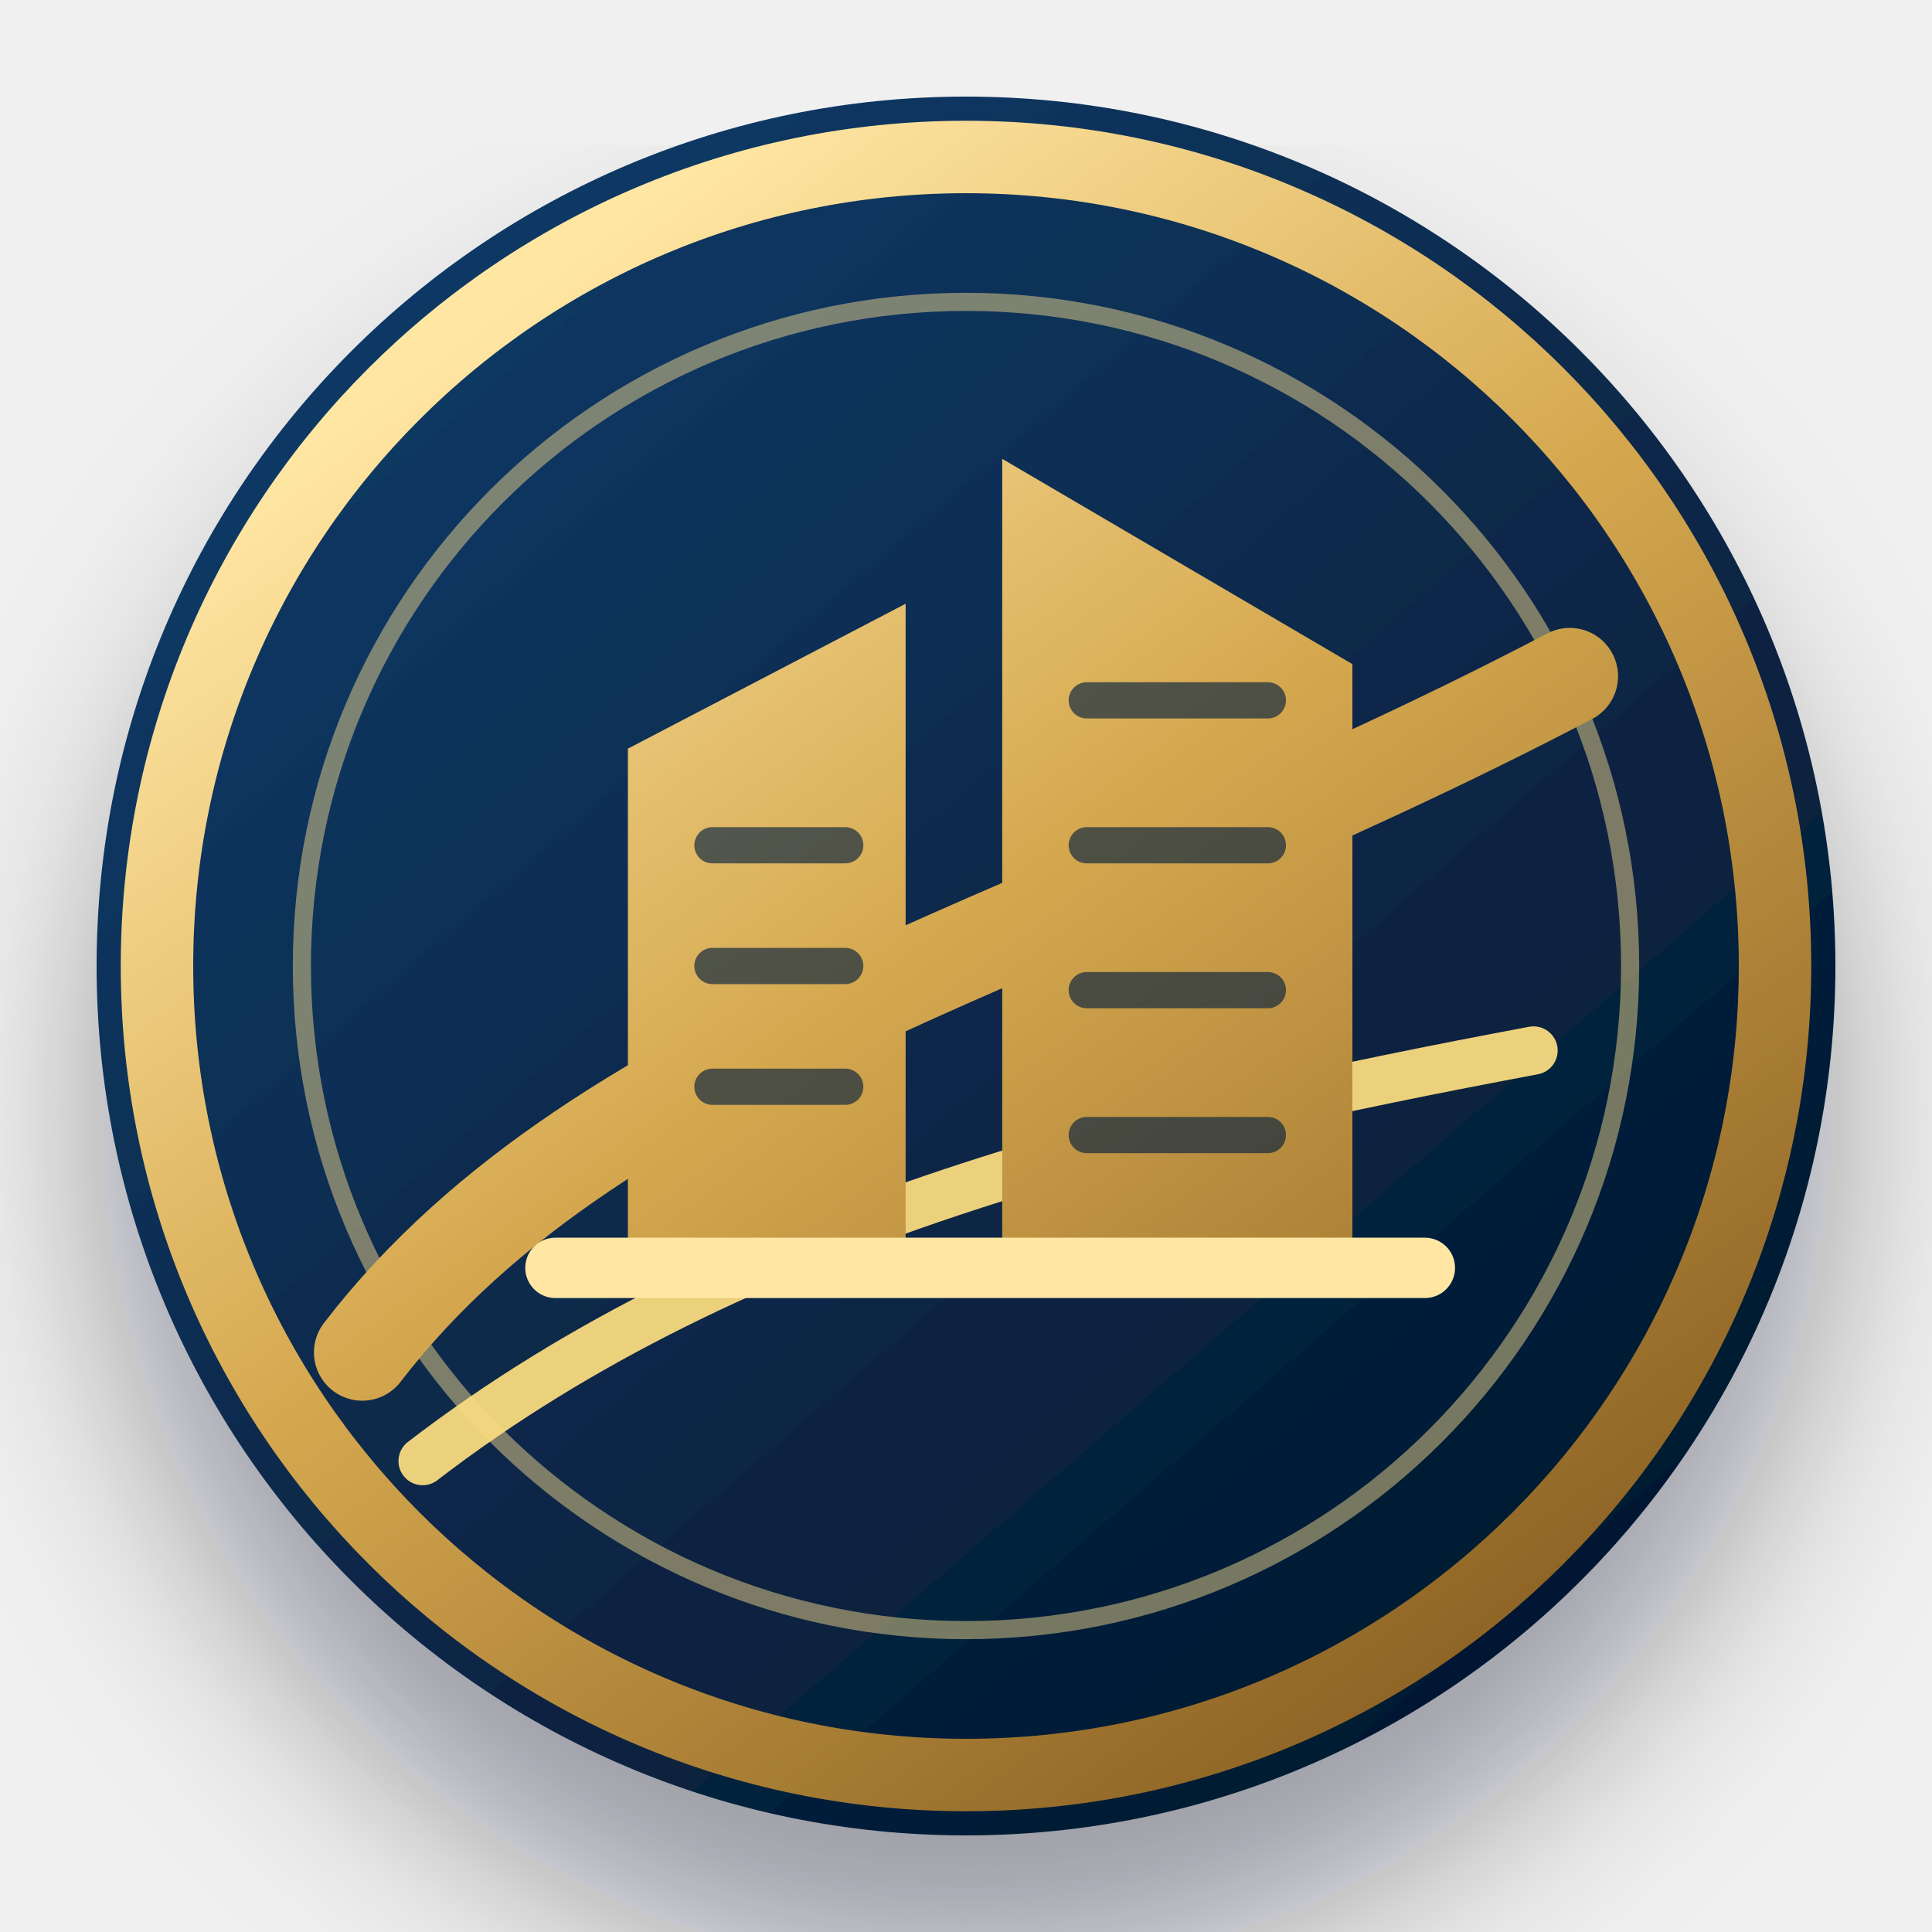
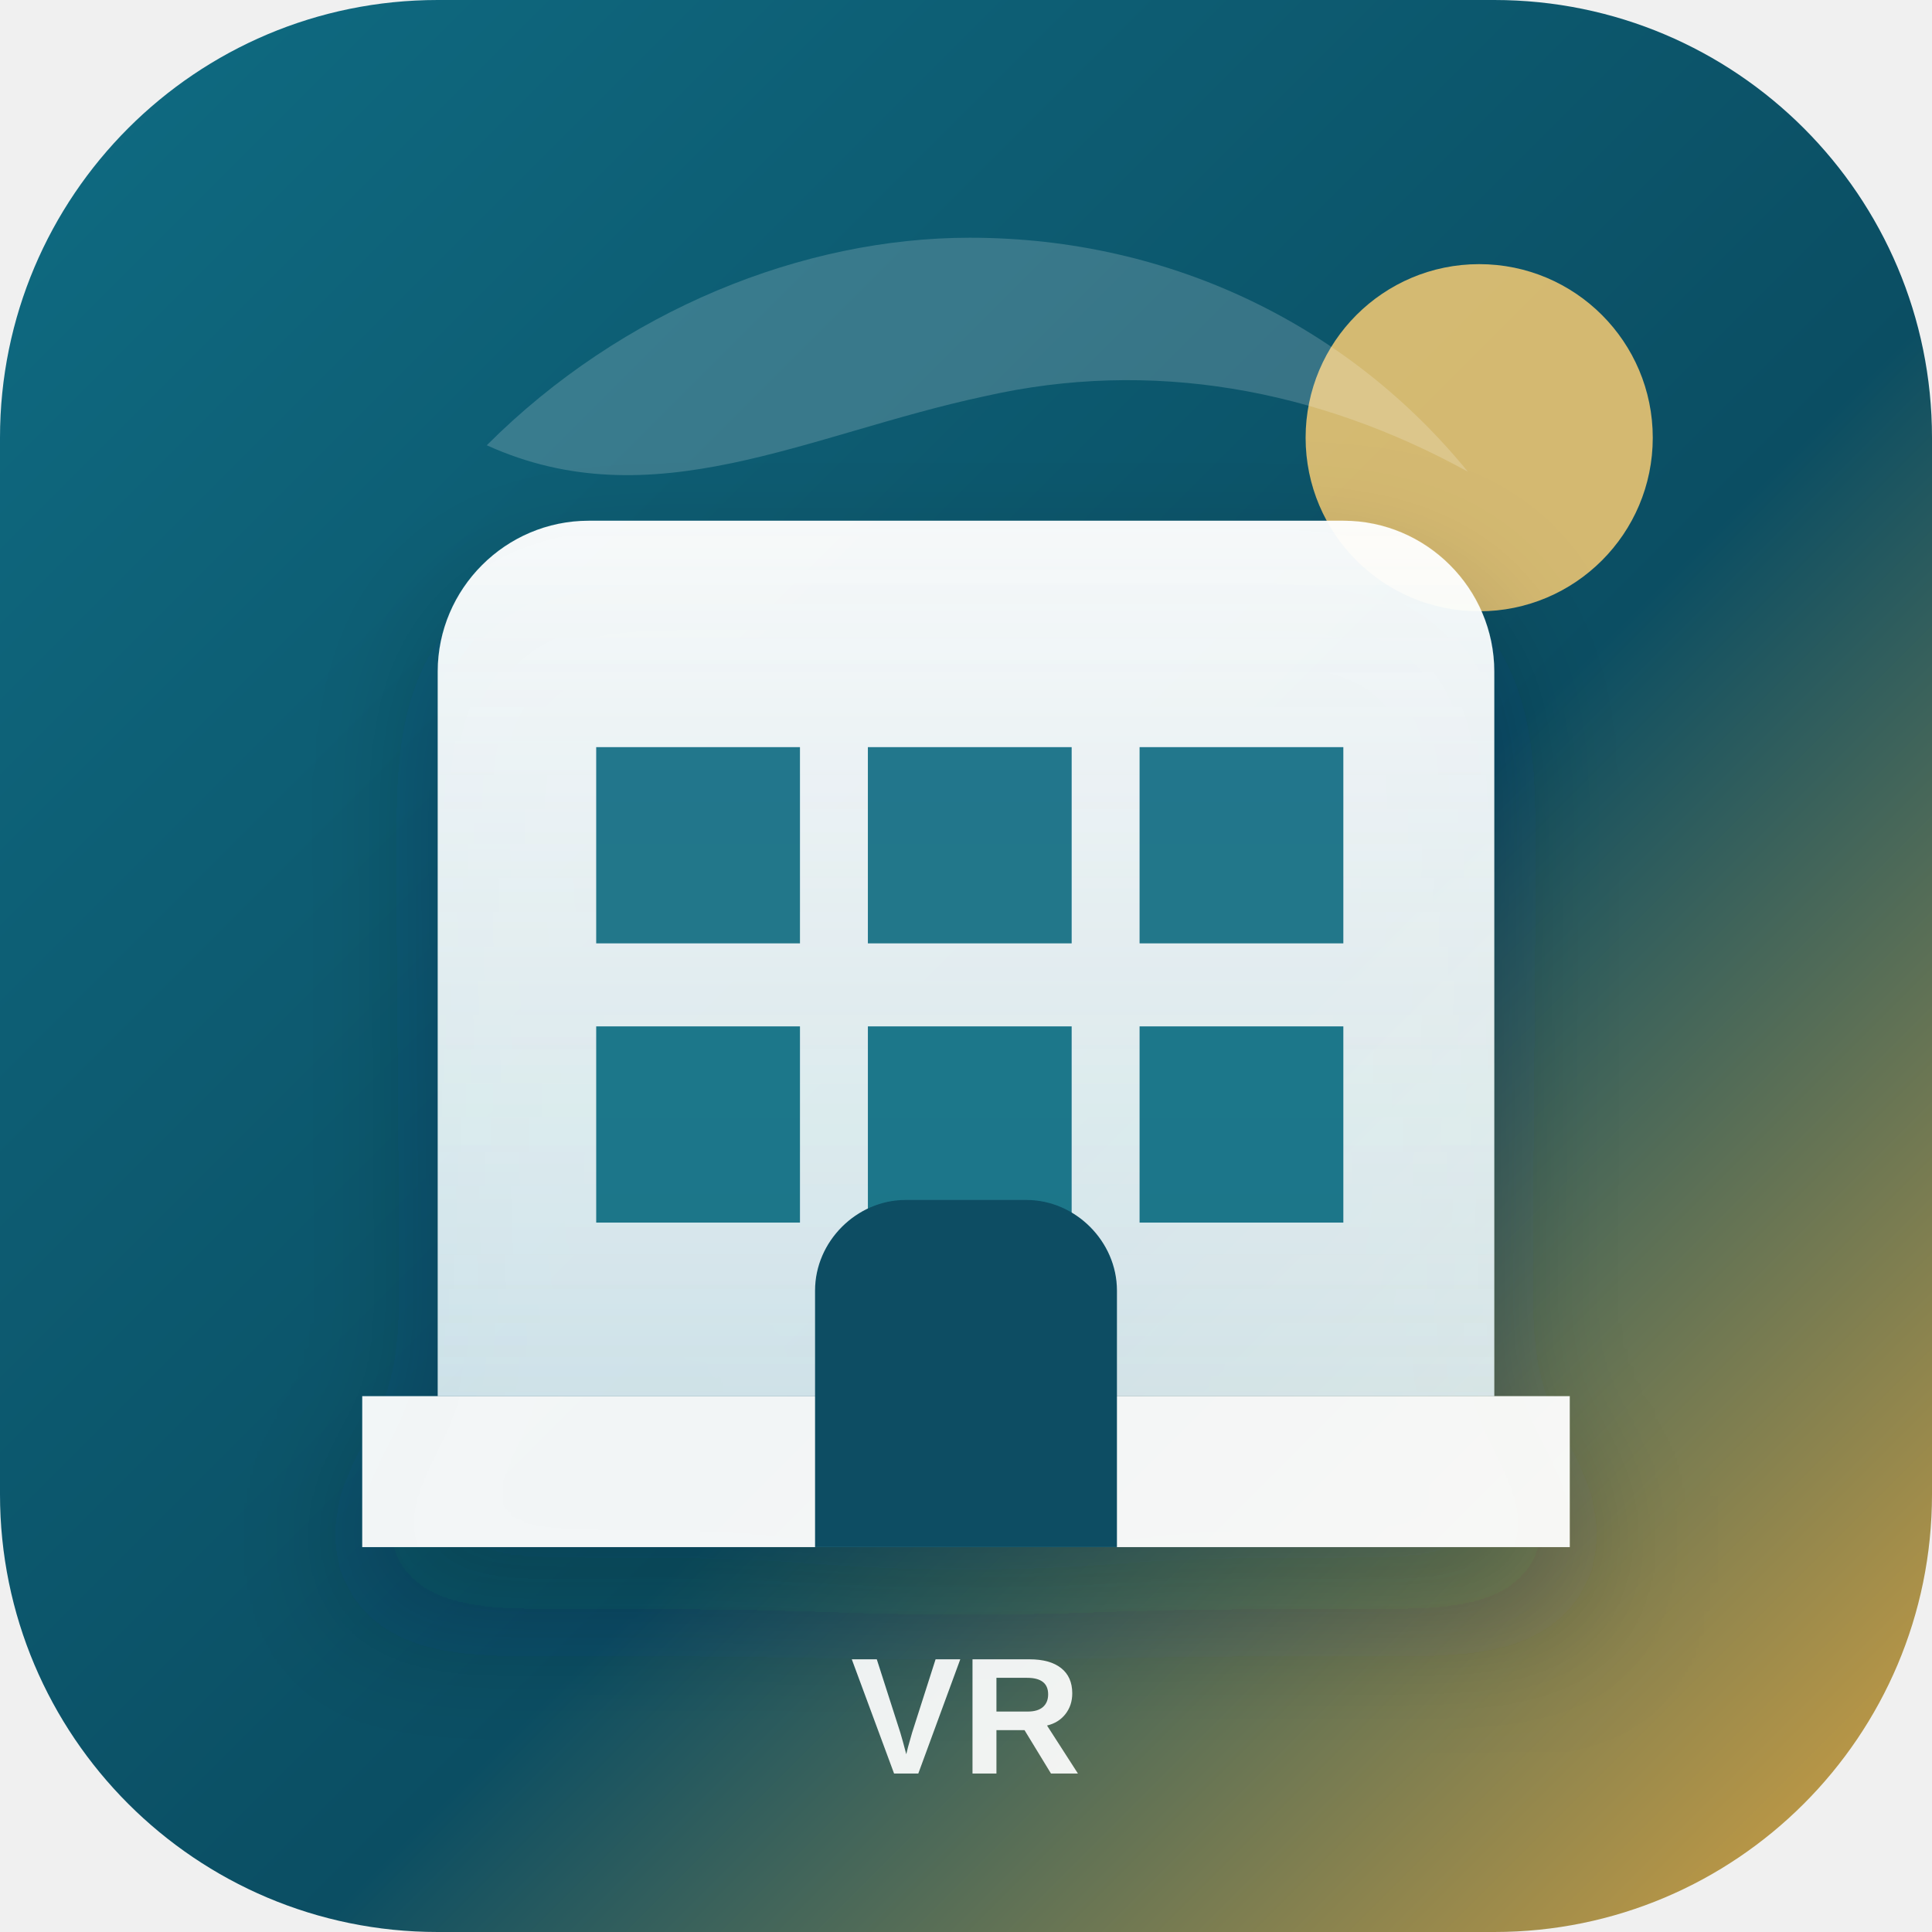
- <svg xmlns="http://www.w3.org/2000/svg" width="160" height="160" viewBox="0 0 160 160" fill="none" role="img" aria-labelledby="title desc">
+ <svg xmlns="http://www.w3.org/2000/svg" viewBox="0 0 512 512" role="img" aria-label="Logo Vitória Régia">
  <defs>
-     <linearGradient id="bg" x1="28" y1="22" x2="132" y2="142" gradientUnits="userSpaceOnUse">
-       <stop stop-color="#0D3A67" />
-       <stop offset="1" stop-color="#04172D" />
+     <linearGradient id="g" x1="0" y1="0" x2="1" y2="1">
+       <stop offset="0" stop-color="#0f6c83" />
+       <stop offset="0.58" stop-color="#0b4e63" />
+       <stop offset="1" stop-color="#d9a441" />
    </linearGradient>
-     <linearGradient id="gold" x1="41" y1="26" x2="124" y2="139" gradientUnits="userSpaceOnUse">
-       <stop stop-color="#FFE6A3" />
-       <stop offset="0.45" stop-color="#D5A84F" />
-       <stop offset="1" stop-color="#8C6224" />
+     <linearGradient id="w" x1="0" y1="0" x2="0" y2="1">
+       <stop offset="0" stop-color="#ffffff" stop-opacity="0.98" />
+       <stop offset="1" stop-color="#e9f7fb" stop-opacity="0.88" />
    </linearGradient>
-     <filter id="shadow" x="-20" y="-20" width="200" height="200" filterUnits="userSpaceOnUse" color-interpolation-filters="sRGB">
-       <feDropShadow dx="0" dy="12" stdDeviation="8" flood-color="#020B14" flood-opacity="0.35" />
+     <filter id="s" x="-20%" y="-20%" width="140%" height="140%">
+       <feDropShadow dx="0" dy="18" stdDeviation="18" flood-color="#082333" flood-opacity="0.28" />
    </filter>
  </defs>
-   <circle cx="80" cy="80" r="72" fill="url(#bg)" filter="url(#shadow)" />
-   <circle cx="80" cy="80" r="67" stroke="url(#gold)" stroke-width="6" />
-   <circle cx="80" cy="80" r="55" stroke="#EED489" stroke-width="1.5" opacity="0.5" />
-   <path d="M30 112C50 86 88 78 130 56" stroke="url(#gold)" stroke-width="8" stroke-linecap="round" />
-   <path d="M35 121C61 101 95 93 127 87" stroke="#F7D980" stroke-width="4" stroke-linecap="round" opacity="0.95" />
-   <path d="M52 103V62L75 50V103H52Z" fill="url(#gold)" />
-   <path d="M83 103V38L112 55V103H83Z" fill="url(#gold)" />
-   <path d="M59 70H70M59 80H70M59 90H70M90 58H105M90 70H105M90 82H105M90 94H105" stroke="#06213D" stroke-width="3" stroke-linecap="round" opacity="0.65" />
-   <path d="M46 105H118" stroke="#FFE6A3" stroke-width="5" stroke-linecap="round" />
+   <rect width="512" height="512" rx="116" fill="url(#g)" />
+   <circle cx="392" cy="116" r="46" fill="#f3ca73" opacity="0.86" />
+   <g filter="url(#s)">
+     <path d="M116 370V178c0-22 18-40 40-40h200c22 0 40 18 40 40v192" fill="url(#w)" opacity="0.98" />
+     <path d="M96 370h320v40H96z" fill="#ffffff" opacity="0.94" />
+     <path d="M158 198h54v52h-54zm72 0h54v52h-54zm72 0h54v52h-54zM158 272h54v52h-54zm72 0h54v52h-54zm72 0h54v52h-54z" fill="#0f6c83" opacity="0.92" />
+     <path d="M216 410v-68c0-13 11-24 24-24h32c13 0 24 11 24 24v68z" fill="#0b4e63" />
+   </g>
+   <path d="M129 118c36-36 84-55 128-55 54 0 101 24 132 62-40-22-84-30-128-20-47 10-88 33-132 13z" fill="#ffffff" opacity="0.18" />
+   <text x="256" y="470" text-anchor="middle" font-family="Arial, sans-serif" font-size="44" font-weight="800" fill="#ffffff" opacity="0.92">VR</text>
</svg>
